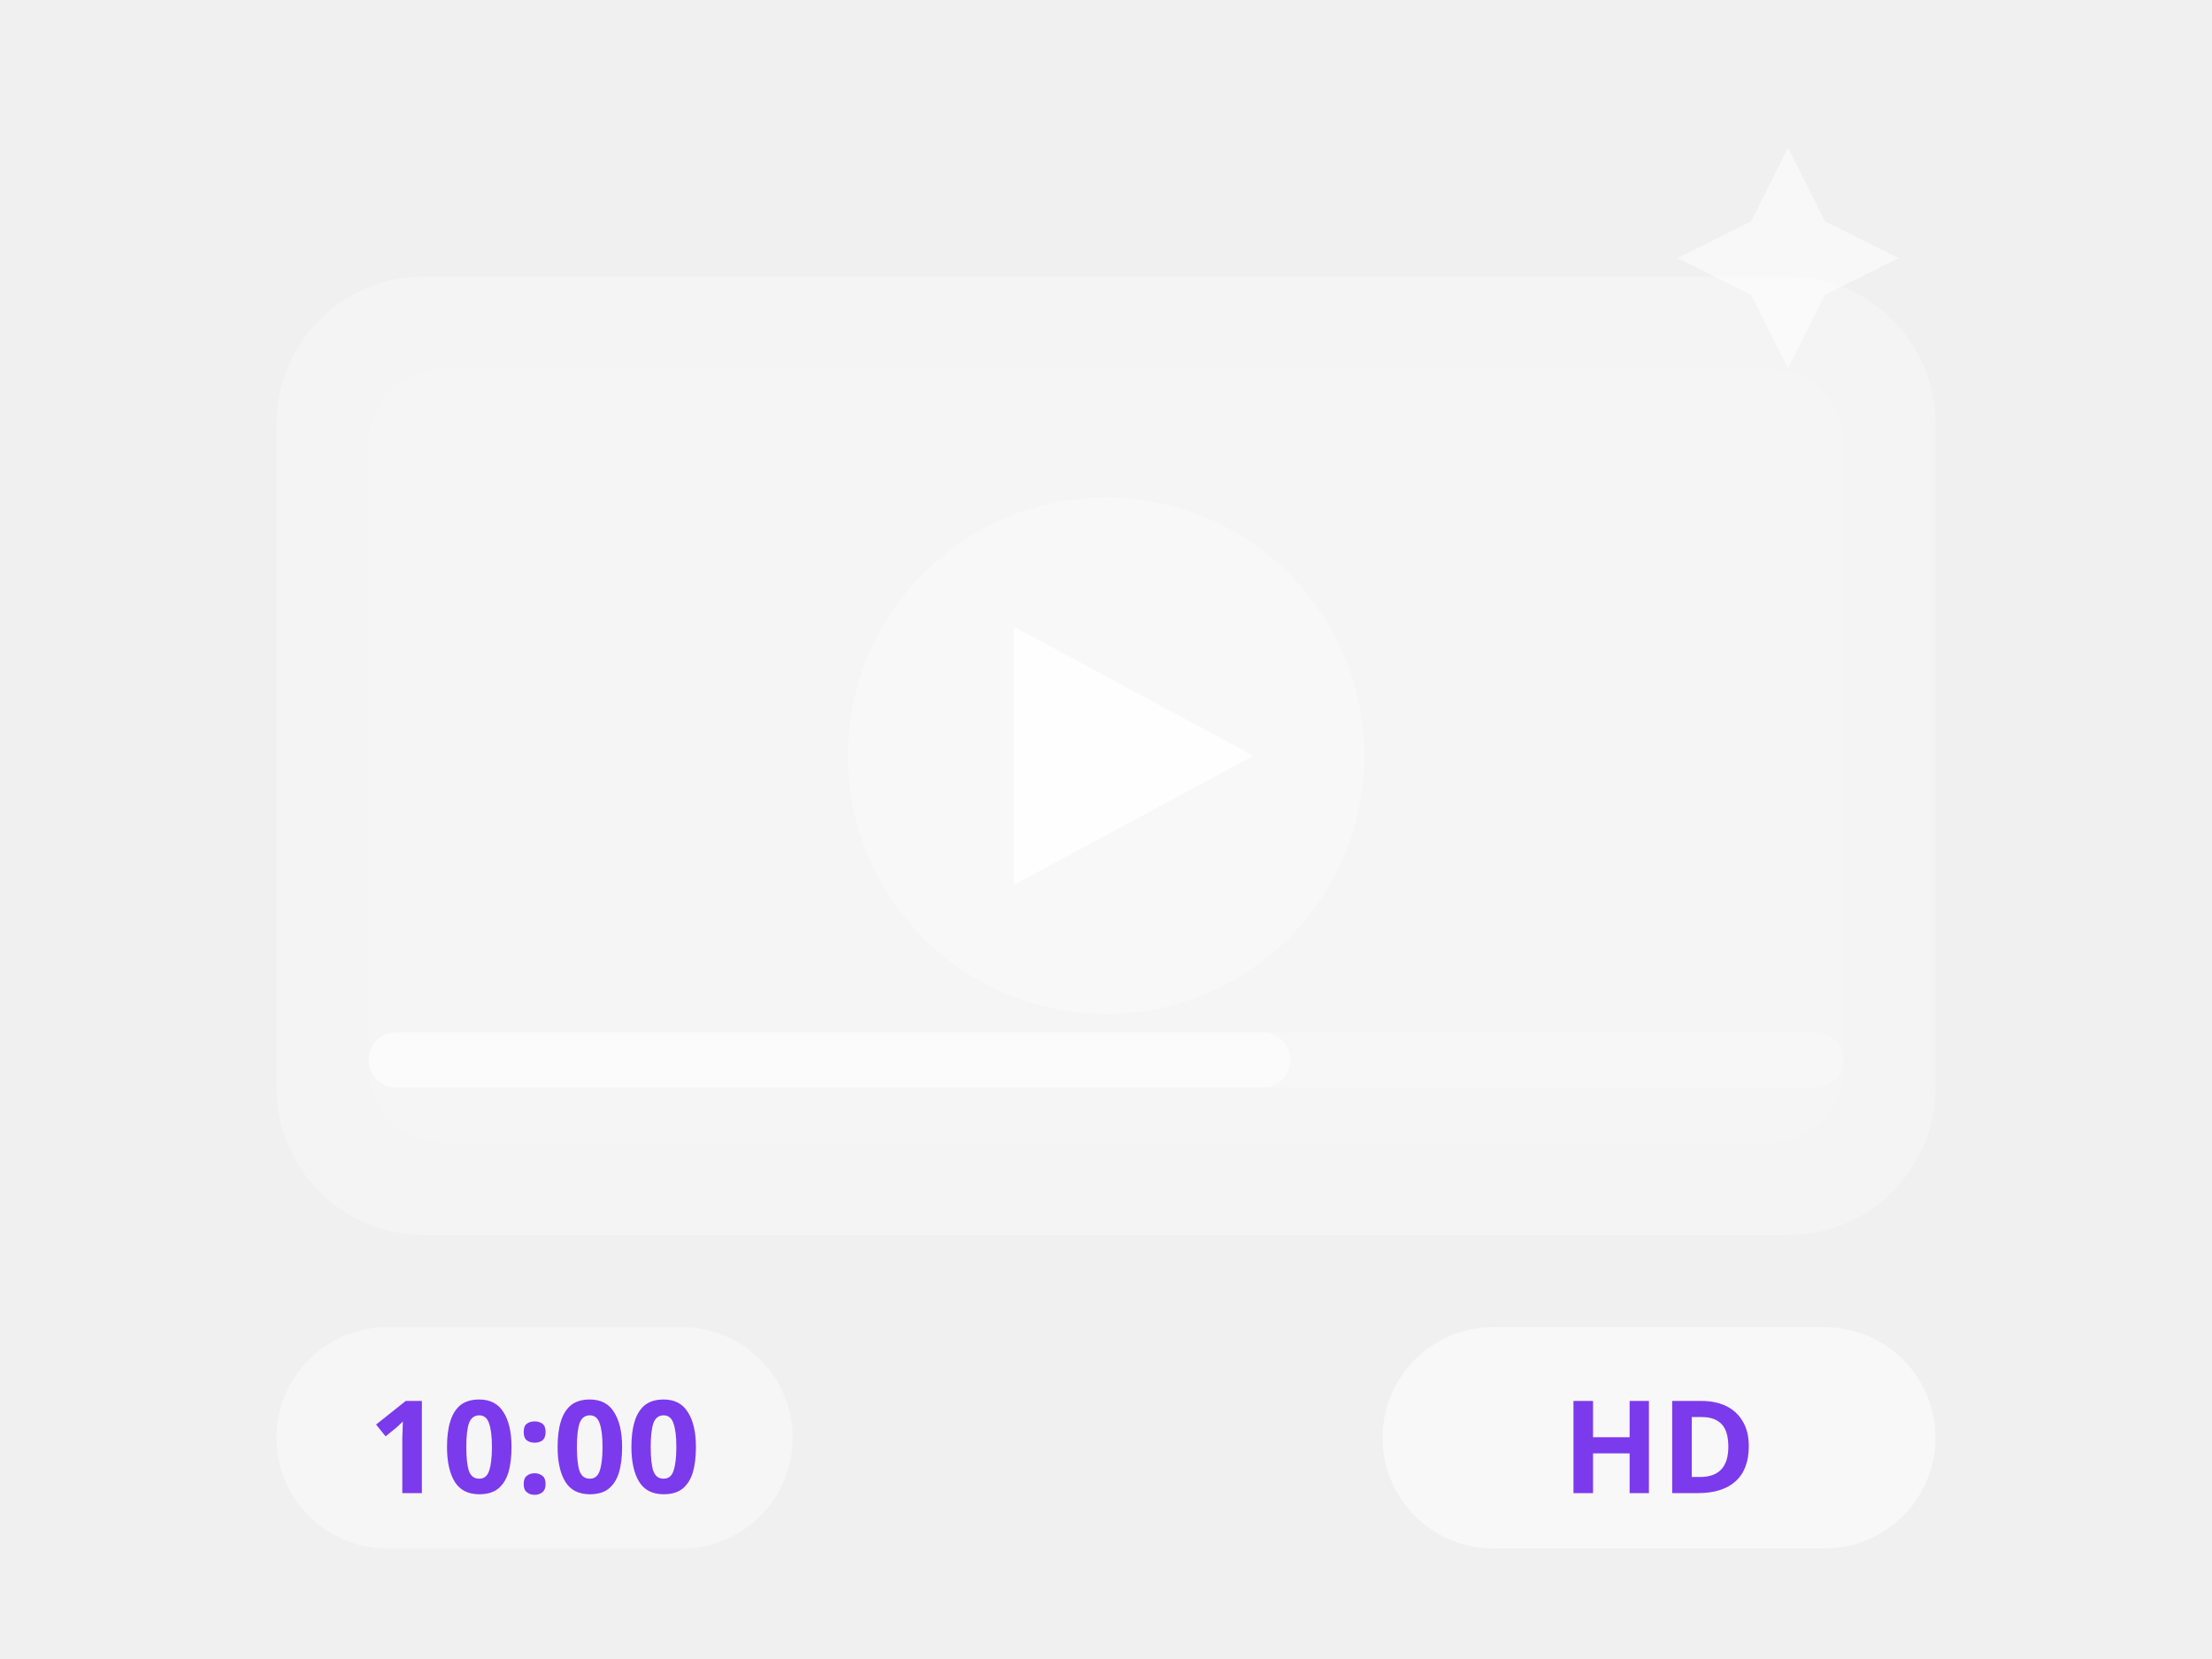
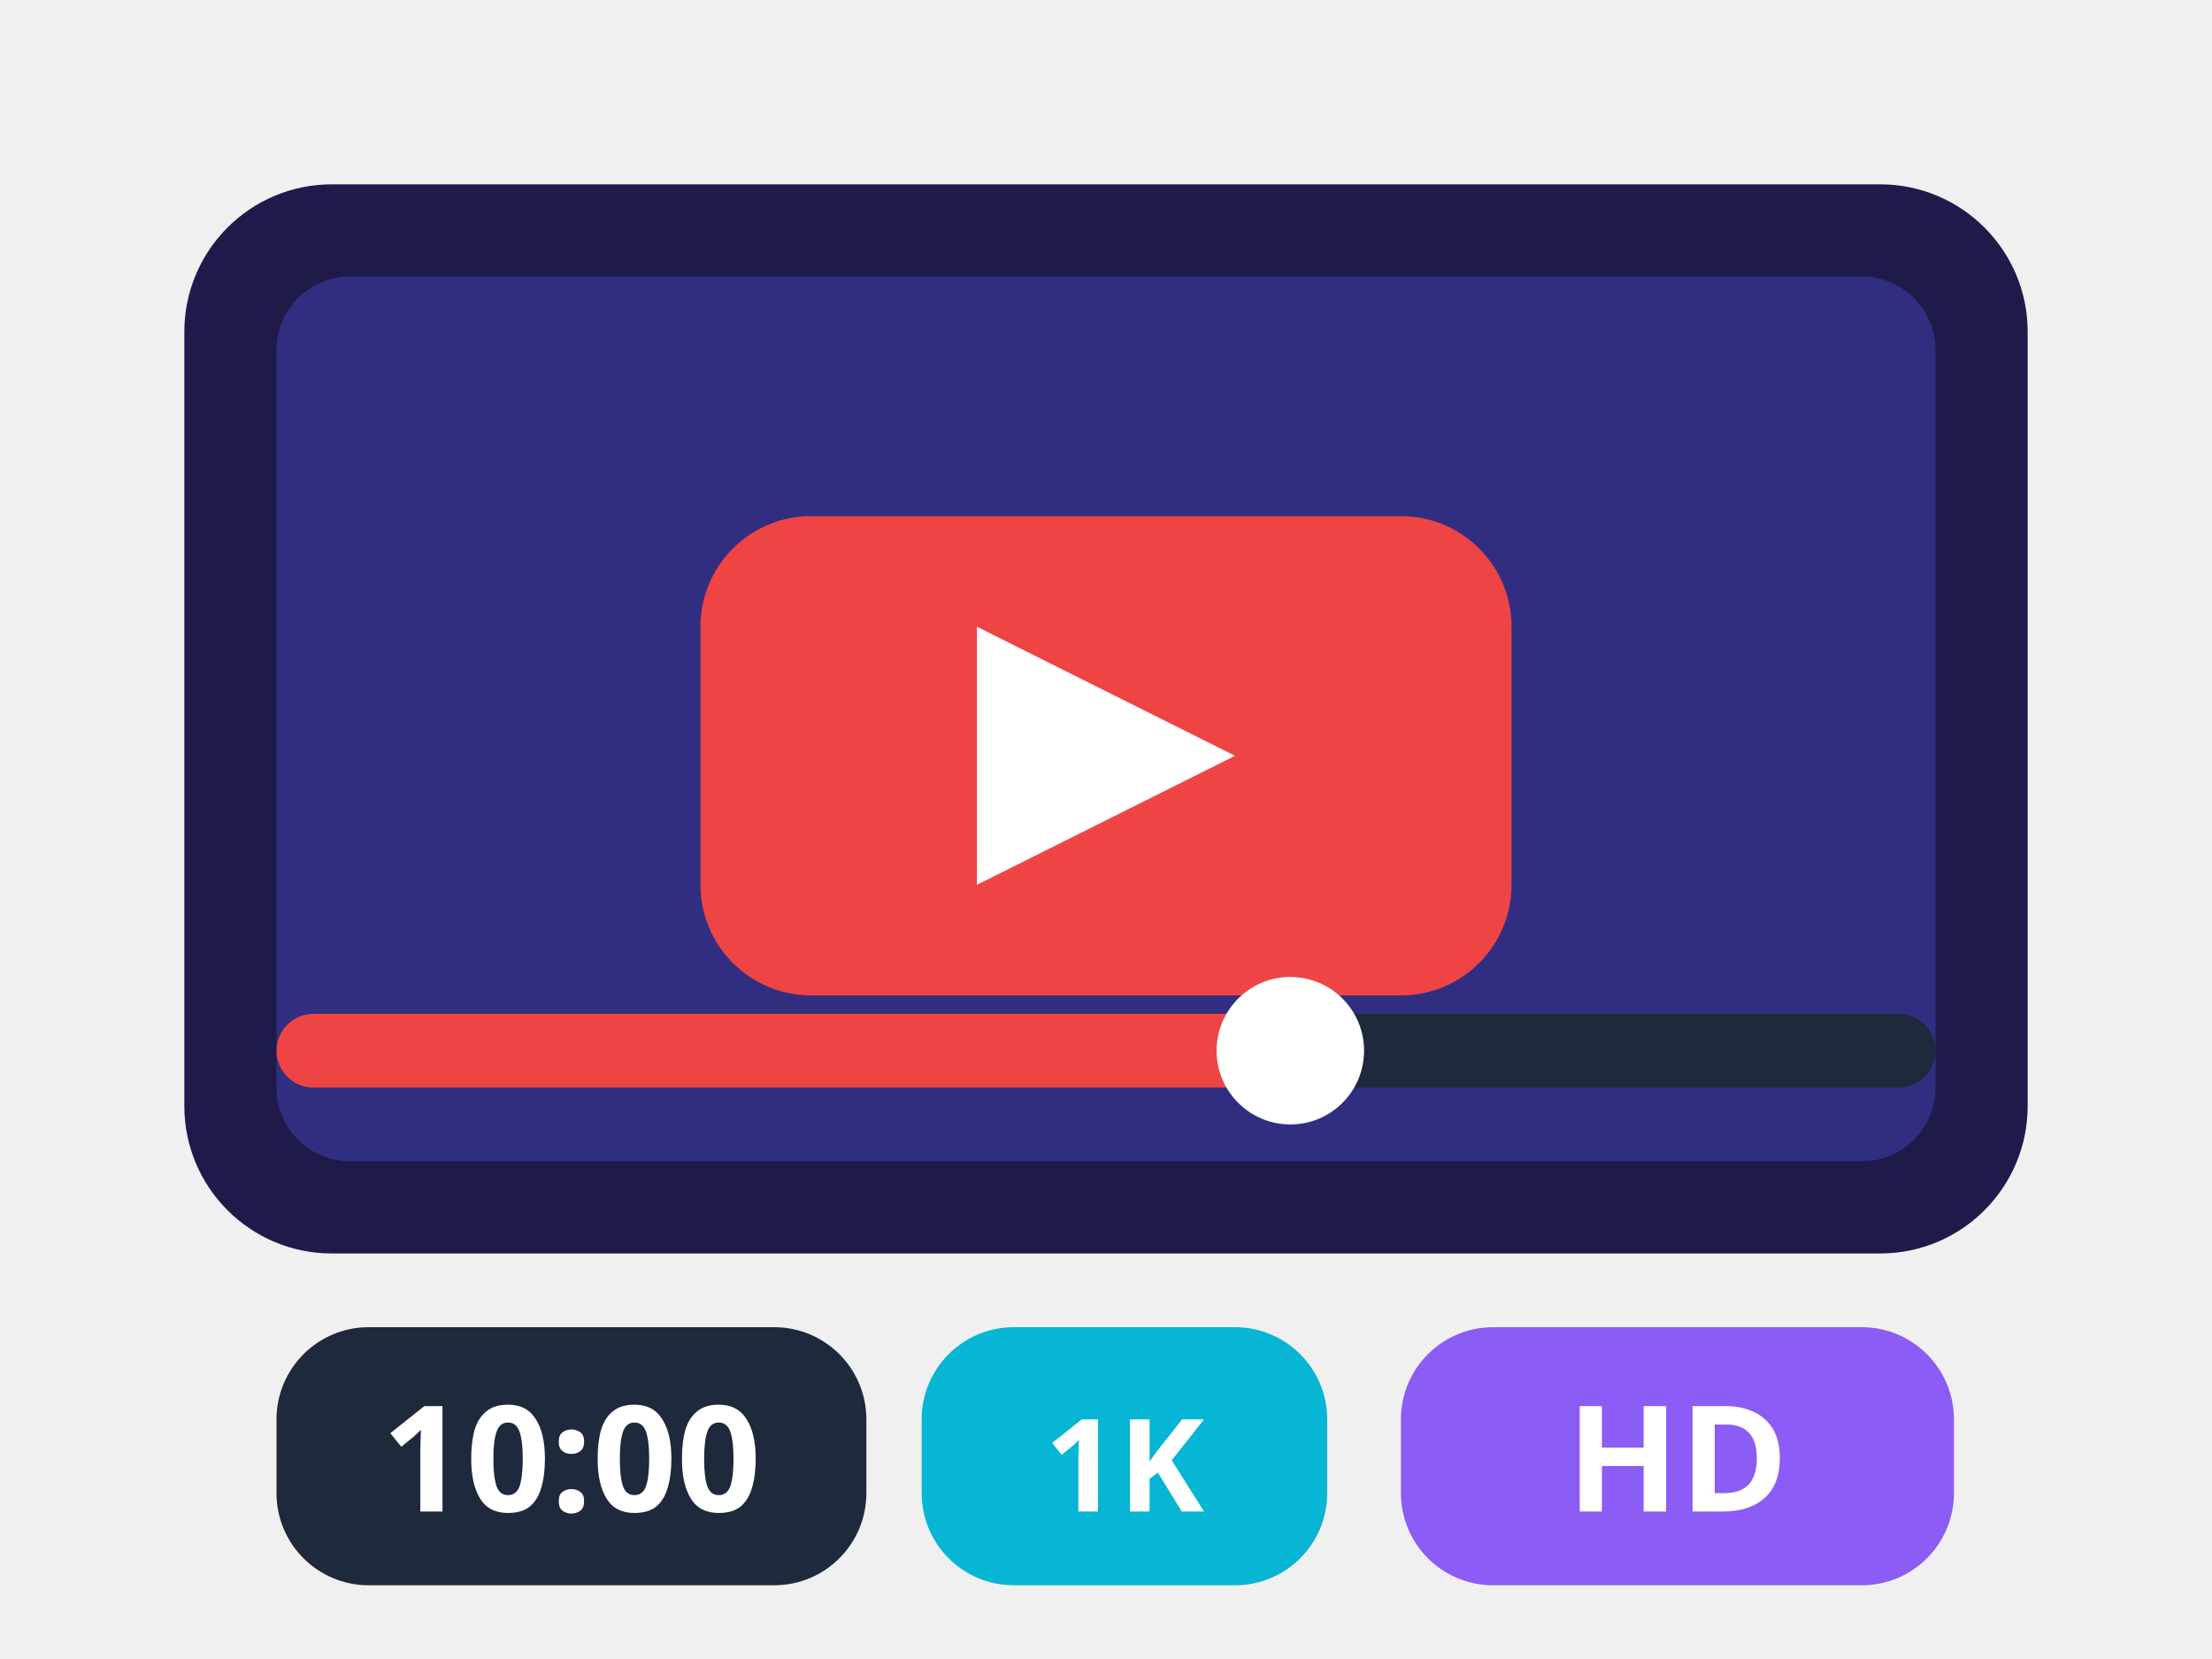
<svg xmlns="http://www.w3.org/2000/svg" viewBox="0 0 120 90" fill="none">
-   <rect x="15" y="15" width="90" height="52" rx="8" fill="white" opacity="0.3" />
-   <rect x="20" y="20" width="80" height="42" rx="4" fill="white" opacity="0.1" />
-   <circle cx="60" cy="41" r="14" fill="white" opacity="0.35" />
-   <polygon points="55,34 55,48 68,41" fill="white" opacity="0.9" />
-   <rect x="20" y="56" width="80" height="3" rx="1.5" fill="white" opacity="0.2" />
-   <rect x="20" y="56" width="50" height="3" rx="1.5" fill="white" opacity="0.5" />
-   <rect x="75" y="72" width="30" height="12" rx="6" fill="white" opacity="0.5" />
-   <text x="90" y="81" text-anchor="middle" fill="#7c3aed" font-size="7" font-weight="bold" font-family="sans-serif">HD</text>
-   <rect x="15" y="72" width="28" height="12" rx="6" fill="white" opacity="0.4" />
-   <text x="29" y="81" text-anchor="middle" fill="#7c3aed" font-size="7" font-weight="bold" font-family="sans-serif">10:00</text>
-   <path d="M95 12 L97 8 L99 12 L103 14 L99 16 L97 20 L95 16 L91 14Z" fill="white" opacity="0.5" />
+   <rect x="10" y="10" width="100" height="58" rx="8" fill="#1e1b4b" />
+   <rect x="15" y="15" width="90" height="48" rx="4" fill="#312e81" />
+   <rect x="38" y="28" width="44" height="26" rx="6" fill="#ef4444" />
+   <polygon points="53,34 53,48 67,41" fill="white" />
+   <rect x="15" y="55" width="90" height="4" rx="2" fill="#1e293b" />
+   <rect x="15" y="55" width="55" height="4" rx="2" fill="#ef4444" />
+   <circle cx="70" cy="57" r="4" fill="white" />
+   <rect x="76" y="72" width="30" height="14" rx="5" fill="#8b5cf6" />
+   <text x="91" y="82" text-anchor="middle" fill="white" font-size="8" font-weight="bold" font-family="sans-serif">HD</text>
+   <rect x="15" y="72" width="32" height="14" rx="5" fill="#1e293b" />
+   <text x="31" y="82" text-anchor="middle" fill="white" font-size="8" font-weight="bold" font-family="sans-serif">10:00</text>
+   <rect x="50" y="72" width="22" height="14" rx="5" fill="#06b6d4" />
+   <text x="61" y="82" text-anchor="middle" fill="white" font-size="7" font-weight="bold" font-family="sans-serif">1K</text>
</svg>
